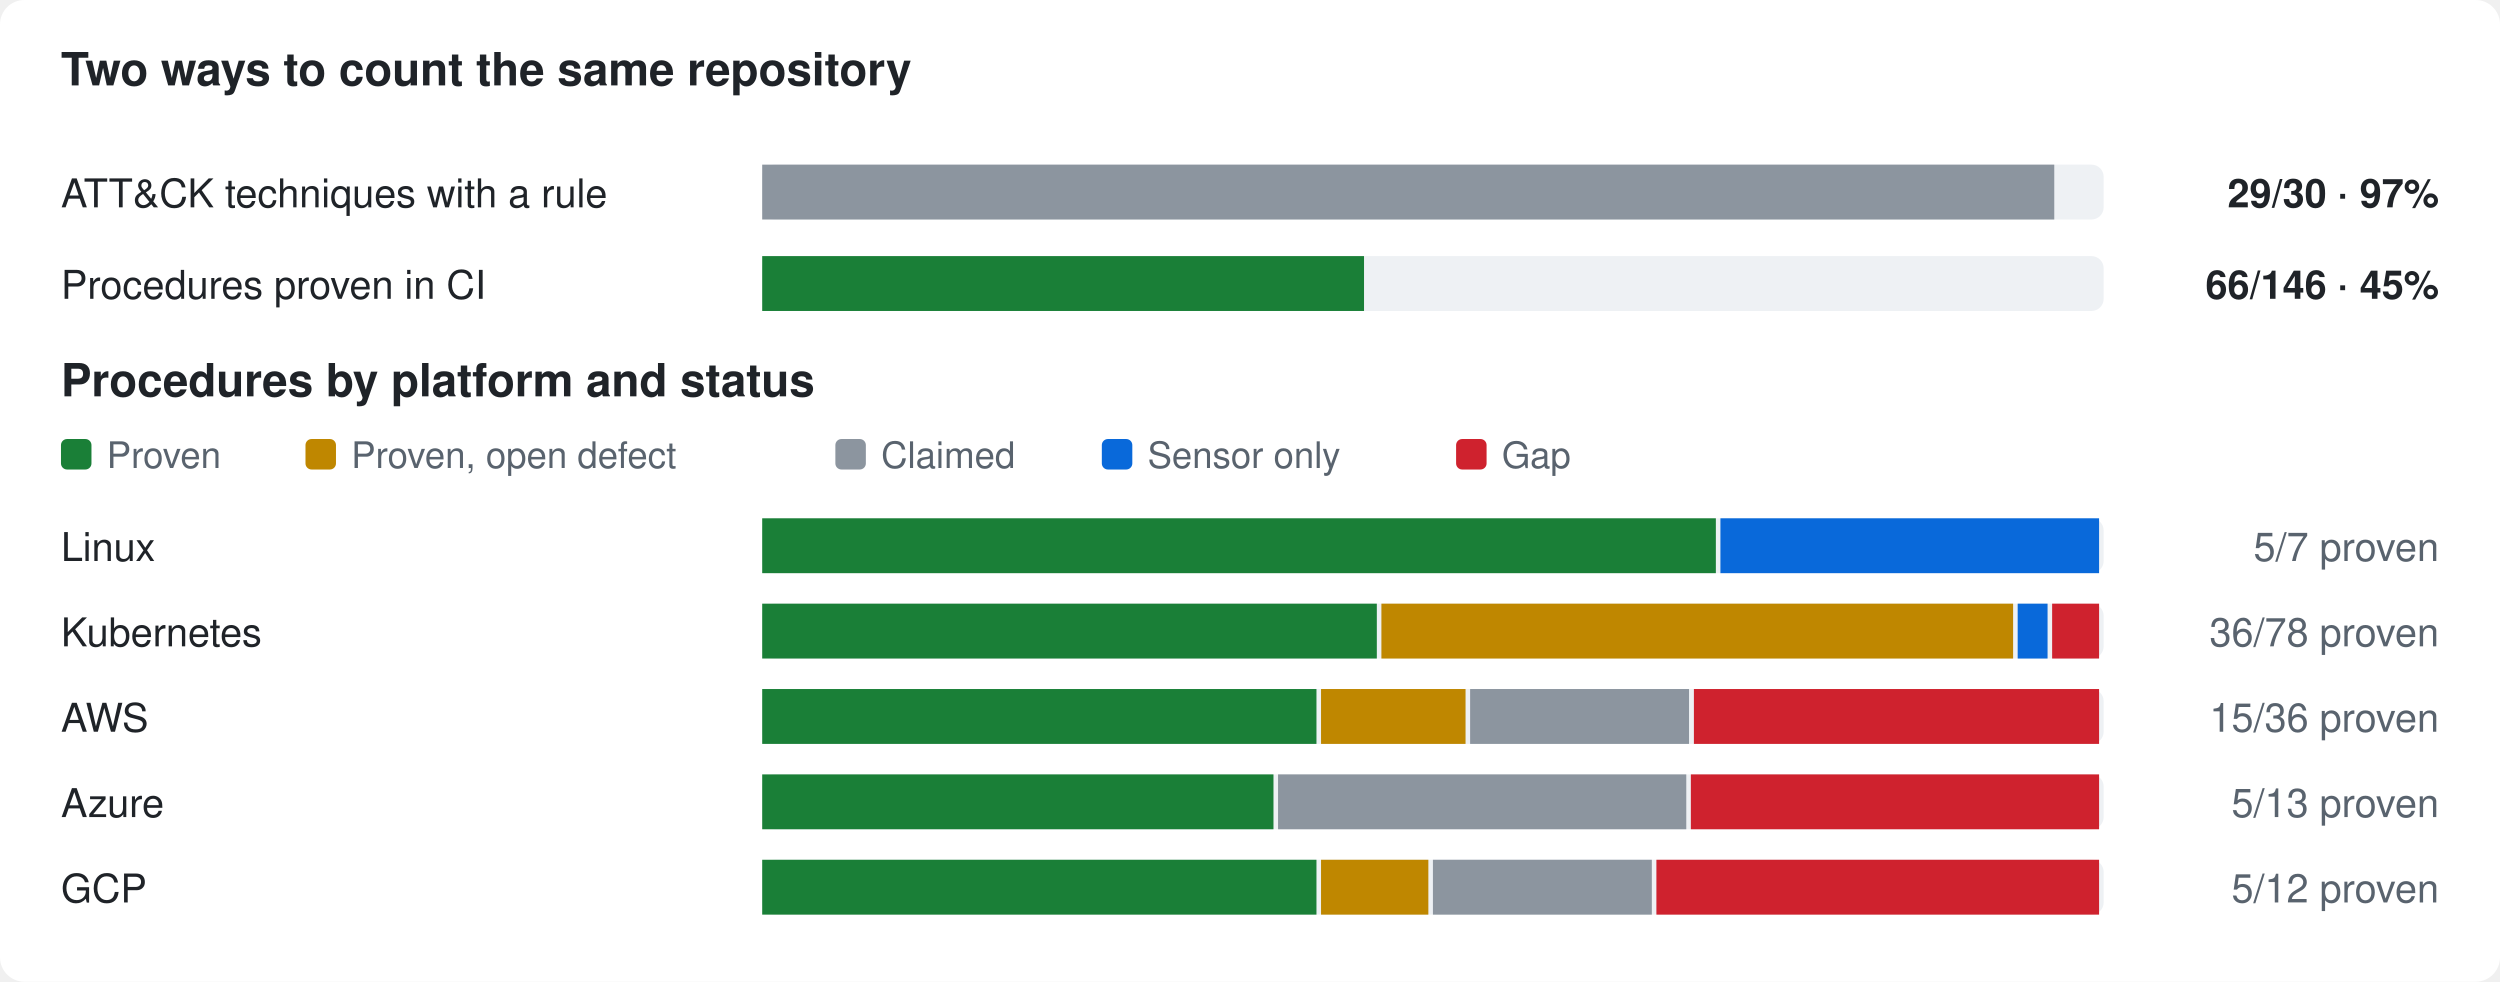
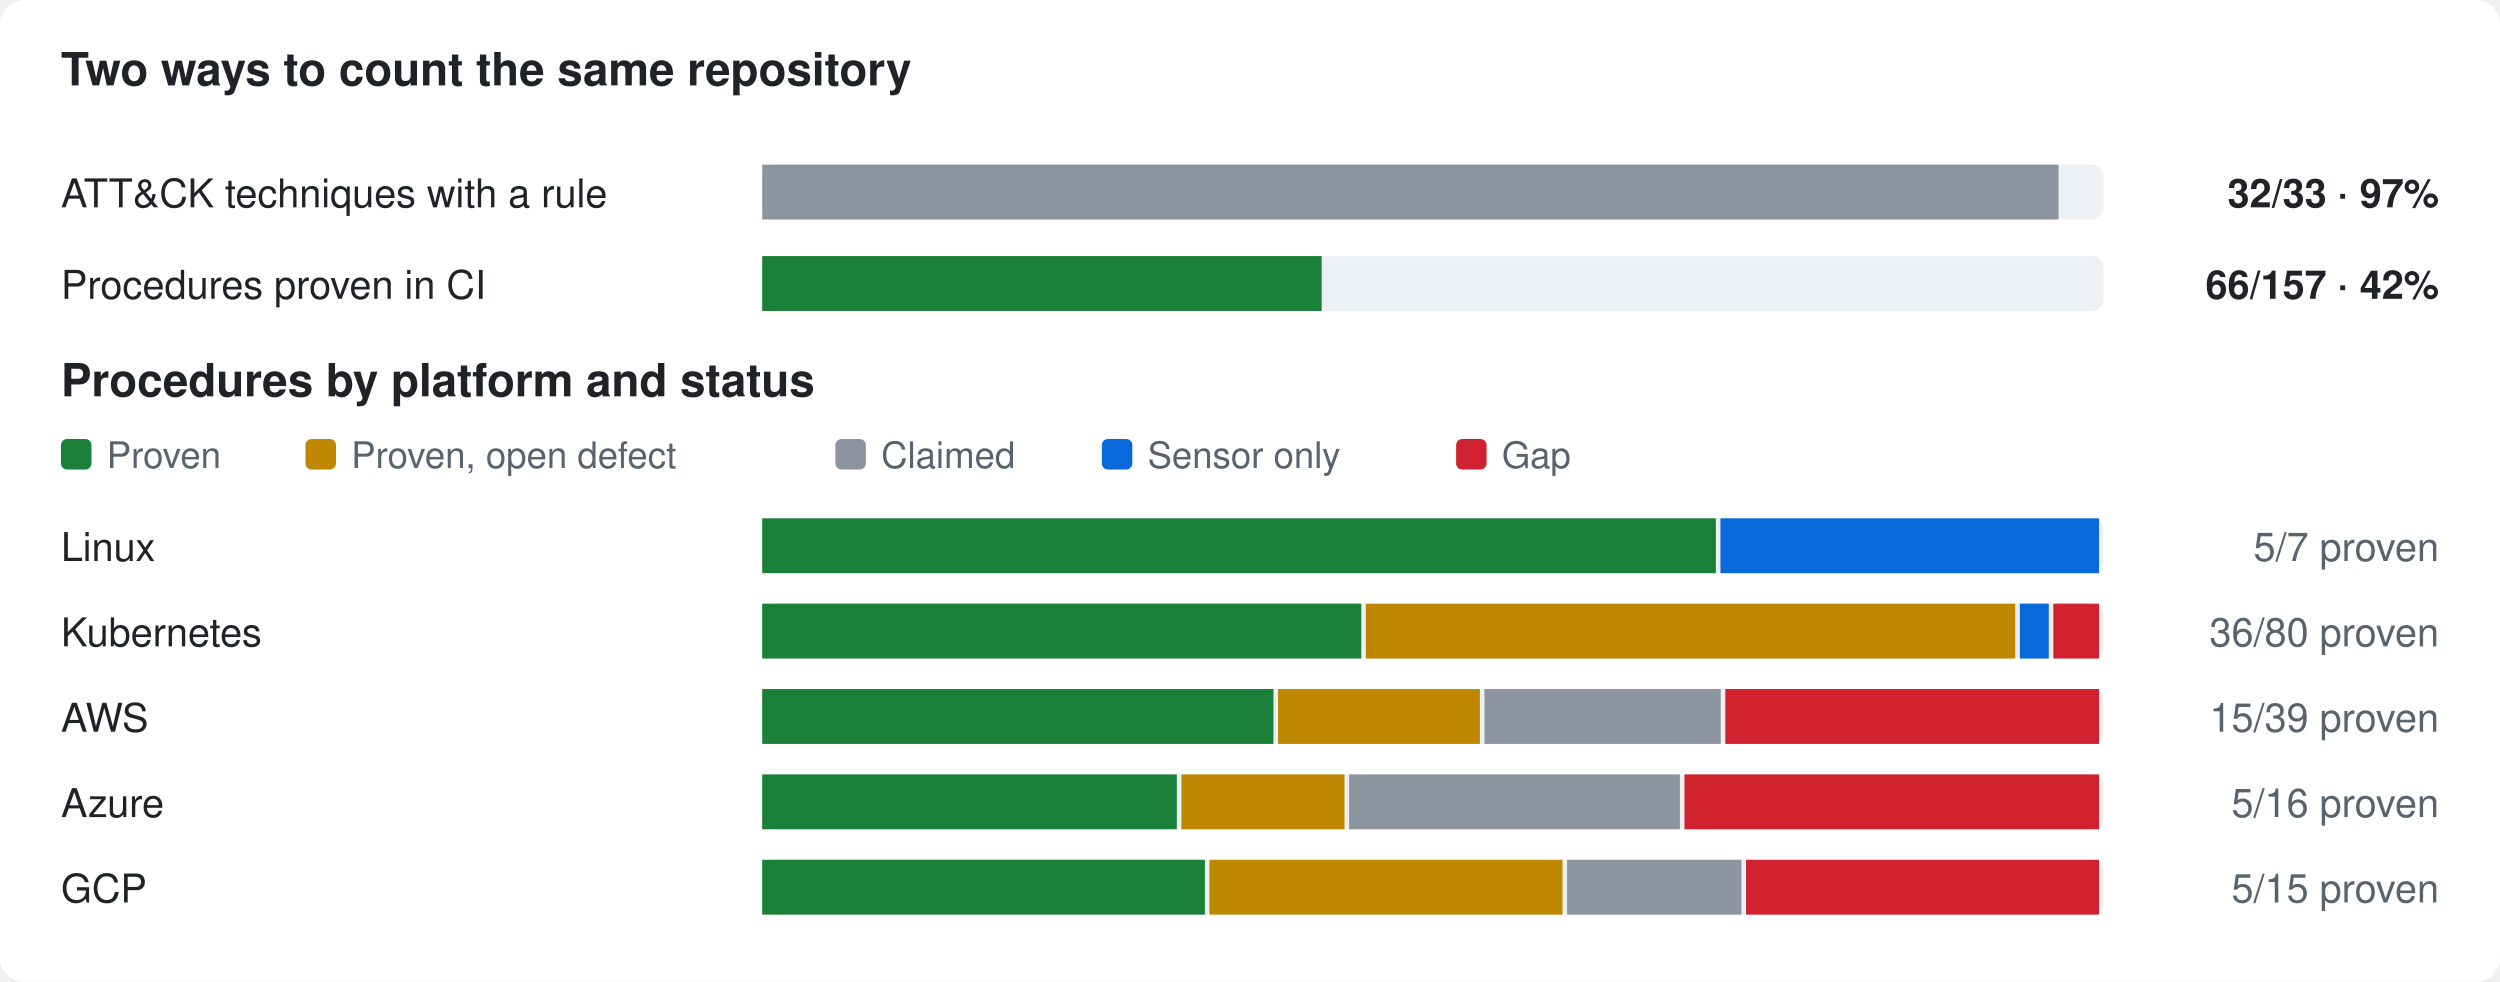
- <svg xmlns="http://www.w3.org/2000/svg" width="820" height="322" viewBox="0 0 820 322" font-family="-apple-system,BlinkMacSystemFont,'Segoe UI',Helvetica,Arial,sans-serif" role="img" aria-label="Procedure coverage: 66 of 146 procedures proven in CI">
+ <svg xmlns="http://www.w3.org/2000/svg" width="820" height="322" viewBox="0 0 820 322" font-family="-apple-system,BlinkMacSystemFont,'Segoe UI',Helvetica,Arial,sans-serif" role="img" aria-label="Procedure coverage: 66 of 157 procedures proven in CI">
  <rect width="820" height="322" rx="8" fill="#ffffff" />
  <text x="20" y="28" fill="#1f2328" font-size="15" font-weight="600" text-anchor="start">Two ways to count the same repository</text>
  <text x="20" y="68" fill="#1f2328" font-size="13" font-weight="400" text-anchor="start">ATT&amp;CK techniques with a rule</text>
  <rect x="250" y="54" width="440" height="18" rx="4" fill="#eef1f4" />
-   <rect x="250.0" y="54" width="423.8" height="18" fill="#8c959f" />
-   <text x="800" y="68" fill="#1f2328" font-size="13" font-weight="600" text-anchor="end">29/30 · 97%</text>
+   <rect x="250.0" y="54" width="425.2" height="18" fill="#8c959f" />
+   <text x="800" y="68" fill="#1f2328" font-size="13" font-weight="600" text-anchor="end">32/33 · 97%</text>
  <text x="20" y="98" fill="#1f2328" font-size="13" font-weight="400" text-anchor="start">Procedures proven in CI</text>
  <rect x="250" y="84" width="440" height="18" rx="4" fill="#eef1f4" />
-   <rect x="250.0" y="84" width="197.4" height="18" fill="#1a7f37" />
-   <text x="800" y="98" fill="#1f2328" font-size="13" font-weight="600" text-anchor="end">66/146 · 45%</text>
+   <rect x="250.0" y="84" width="183.5" height="18" fill="#1a7f37" />
+   <text x="800" y="98" fill="#1f2328" font-size="13" font-weight="600" text-anchor="end">66/157 · 42%</text>
  <text x="20" y="130" fill="#1f2328" font-size="15" font-weight="600" text-anchor="start">Procedures by platform and status</text>
  <rect x="20" y="144" width="10" height="10" rx="2" fill="#1a7f37" />
  <text x="35" y="153.5" fill="#59636e" font-size="12" font-weight="400" text-anchor="start">Proven</text>
  <rect x="100.2" y="144" width="10" height="10" rx="2" fill="#bf8700" />
  <text x="115.2" y="153.5" fill="#59636e" font-size="12" font-weight="400" text-anchor="start">Proven, open defect</text>
  <rect x="274.0" y="144" width="10" height="10" rx="2" fill="#8c959f" />
  <text x="289.0" y="153.5" fill="#59636e" font-size="12" font-weight="400" text-anchor="start">Claimed</text>
  <rect x="361.4" y="144" width="10" height="10" rx="2" fill="#0969da" />
  <text x="376.4" y="153.5" fill="#59636e" font-size="12" font-weight="400" text-anchor="start">Sensor only</text>
  <rect x="477.6" y="144" width="10" height="10" rx="2" fill="#cf222e" />
  <text x="492.6" y="153.5" fill="#59636e" font-size="12" font-weight="400" text-anchor="start">Gap</text>
  <text x="20" y="184" fill="#1f2328" font-size="13" font-weight="400" text-anchor="start">Linux</text>
  <rect x="250" y="170" width="440" height="18" rx="4" fill="#eef1f4" />
  <rect x="250.0" y="170" width="312.8" height="18" fill="#1a7f37" />
  <rect x="564.3" y="170" width="124.2" height="18" fill="#0969da" />
  <text x="800" y="184" fill="#59636e" font-size="13" font-weight="400" text-anchor="end">5/7 proven</text>
  <text x="20" y="212" fill="#1f2328" font-size="13" font-weight="400" text-anchor="start">Kubernetes</text>
  <rect x="250" y="198" width="440" height="18" rx="4" fill="#eef1f4" />
-   <rect x="250.0" y="198" width="201.6" height="18" fill="#1a7f37" />
-   <rect x="453.1" y="198" width="207.2" height="18" fill="#bf8700" />
-   <rect x="661.8" y="198" width="9.8" height="18" fill="#0969da" />
-   <rect x="673.1" y="198" width="15.4" height="18" fill="#cf222e" />
-   <text x="800" y="212" fill="#59636e" font-size="13" font-weight="400" text-anchor="end">36/78 proven</text>
+   <rect x="250.0" y="198" width="196.5" height="18" fill="#1a7f37" />
+   <rect x="448.0" y="198" width="213.0" height="18" fill="#bf8700" />
+   <rect x="662.5" y="198" width="9.5" height="18" fill="#0969da" />
+   <rect x="673.5" y="198" width="15.0" height="18" fill="#cf222e" />
+   <text x="800" y="212" fill="#59636e" font-size="13" font-weight="400" text-anchor="end">36/80 proven</text>
  <text x="20" y="240" fill="#1f2328" font-size="13" font-weight="400" text-anchor="start">AWS</text>
  <rect x="250" y="226" width="440" height="18" rx="4" fill="#eef1f4" />
-   <rect x="250.0" y="226" width="181.8" height="18" fill="#1a7f37" />
-   <rect x="433.3" y="226" width="47.4" height="18" fill="#bf8700" />
-   <rect x="482.2" y="226" width="71.8" height="18" fill="#8c959f" />
-   <rect x="555.6" y="226" width="132.9" height="18" fill="#cf222e" />
-   <text x="800" y="240" fill="#59636e" font-size="13" font-weight="400" text-anchor="end">15/36 proven</text>
+   <rect x="250.0" y="226" width="167.7" height="18" fill="#1a7f37" />
+   <rect x="419.2" y="226" width="66.2" height="18" fill="#bf8700" />
+   <rect x="486.9" y="226" width="77.5" height="18" fill="#8c959f" />
+   <rect x="565.9" y="226" width="122.6" height="18" fill="#cf222e" />
+   <text x="800" y="240" fill="#59636e" font-size="13" font-weight="400" text-anchor="end">15/39 proven</text>
  <text x="20" y="268" fill="#1f2328" font-size="13" font-weight="400" text-anchor="start">Azure</text>
  <rect x="250" y="254" width="440" height="18" rx="4" fill="#eef1f4" />
-   <rect x="250.0" y="254" width="167.7" height="18" fill="#1a7f37" />
-   <rect x="419.2" y="254" width="133.9" height="18" fill="#8c959f" />
-   <rect x="554.6" y="254" width="133.9" height="18" fill="#cf222e" />
-   <text x="800" y="268" fill="#59636e" font-size="13" font-weight="400" text-anchor="end">5/13 proven</text>
+   <rect x="250.0" y="254" width="136.0" height="18" fill="#1a7f37" />
+   <rect x="387.5" y="254" width="53.5" height="18" fill="#bf8700" />
+   <rect x="442.5" y="254" width="108.5" height="18" fill="#8c959f" />
+   <rect x="552.5" y="254" width="136.0" height="18" fill="#cf222e" />
+   <text x="800" y="268" fill="#59636e" font-size="13" font-weight="400" text-anchor="end">5/16 proven</text>
  <text x="20" y="296" fill="#1f2328" font-size="13" font-weight="400" text-anchor="start">GCP</text>
  <rect x="250" y="282" width="440" height="18" rx="4" fill="#eef1f4" />
-   <rect x="250.0" y="282" width="181.8" height="18" fill="#1a7f37" />
-   <rect x="433.3" y="282" width="35.2" height="18" fill="#bf8700" />
-   <rect x="470.0" y="282" width="71.8" height="18" fill="#8c959f" />
-   <rect x="543.3" y="282" width="145.2" height="18" fill="#cf222e" />
-   <text x="800" y="296" fill="#59636e" font-size="13" font-weight="400" text-anchor="end">5/12 proven</text>
+   <rect x="250.0" y="282" width="145.2" height="18" fill="#1a7f37" />
+   <rect x="396.7" y="282" width="115.8" height="18" fill="#bf8700" />
+   <rect x="514.0" y="282" width="57.2" height="18" fill="#8c959f" />
+   <rect x="572.7" y="282" width="115.8" height="18" fill="#cf222e" />
+   <text x="800" y="296" fill="#59636e" font-size="13" font-weight="400" text-anchor="end">5/15 proven</text>
</svg>
